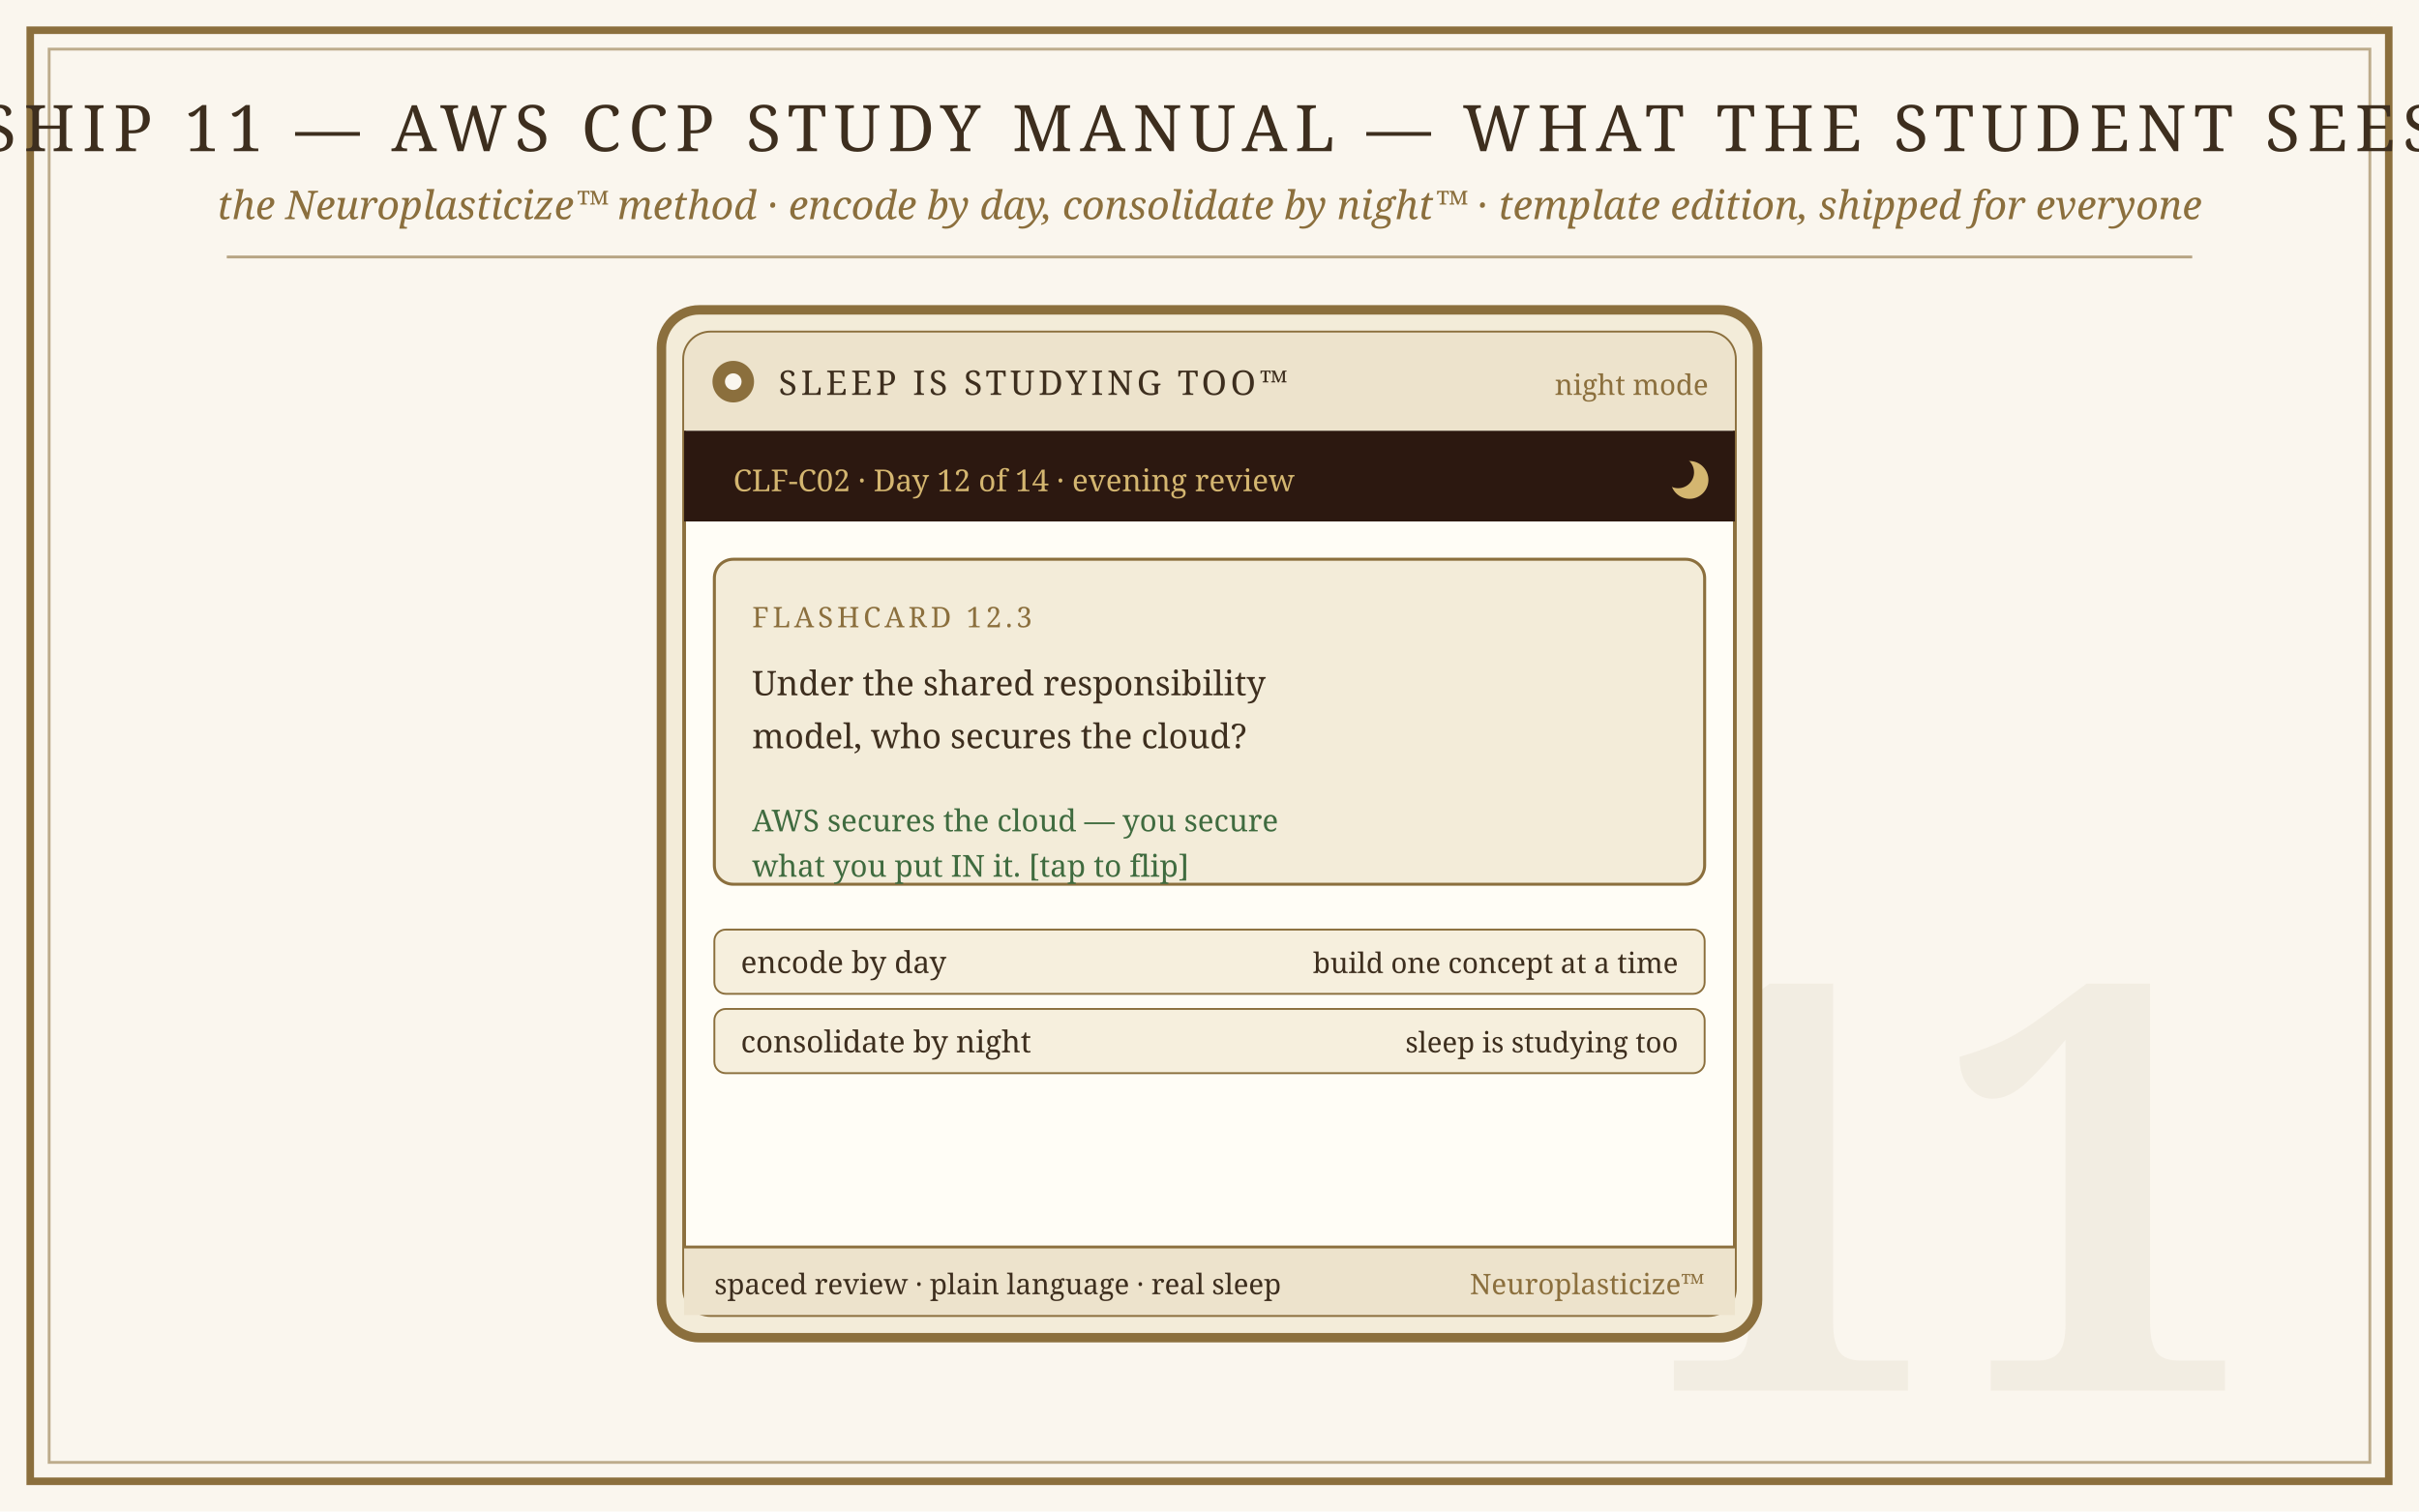
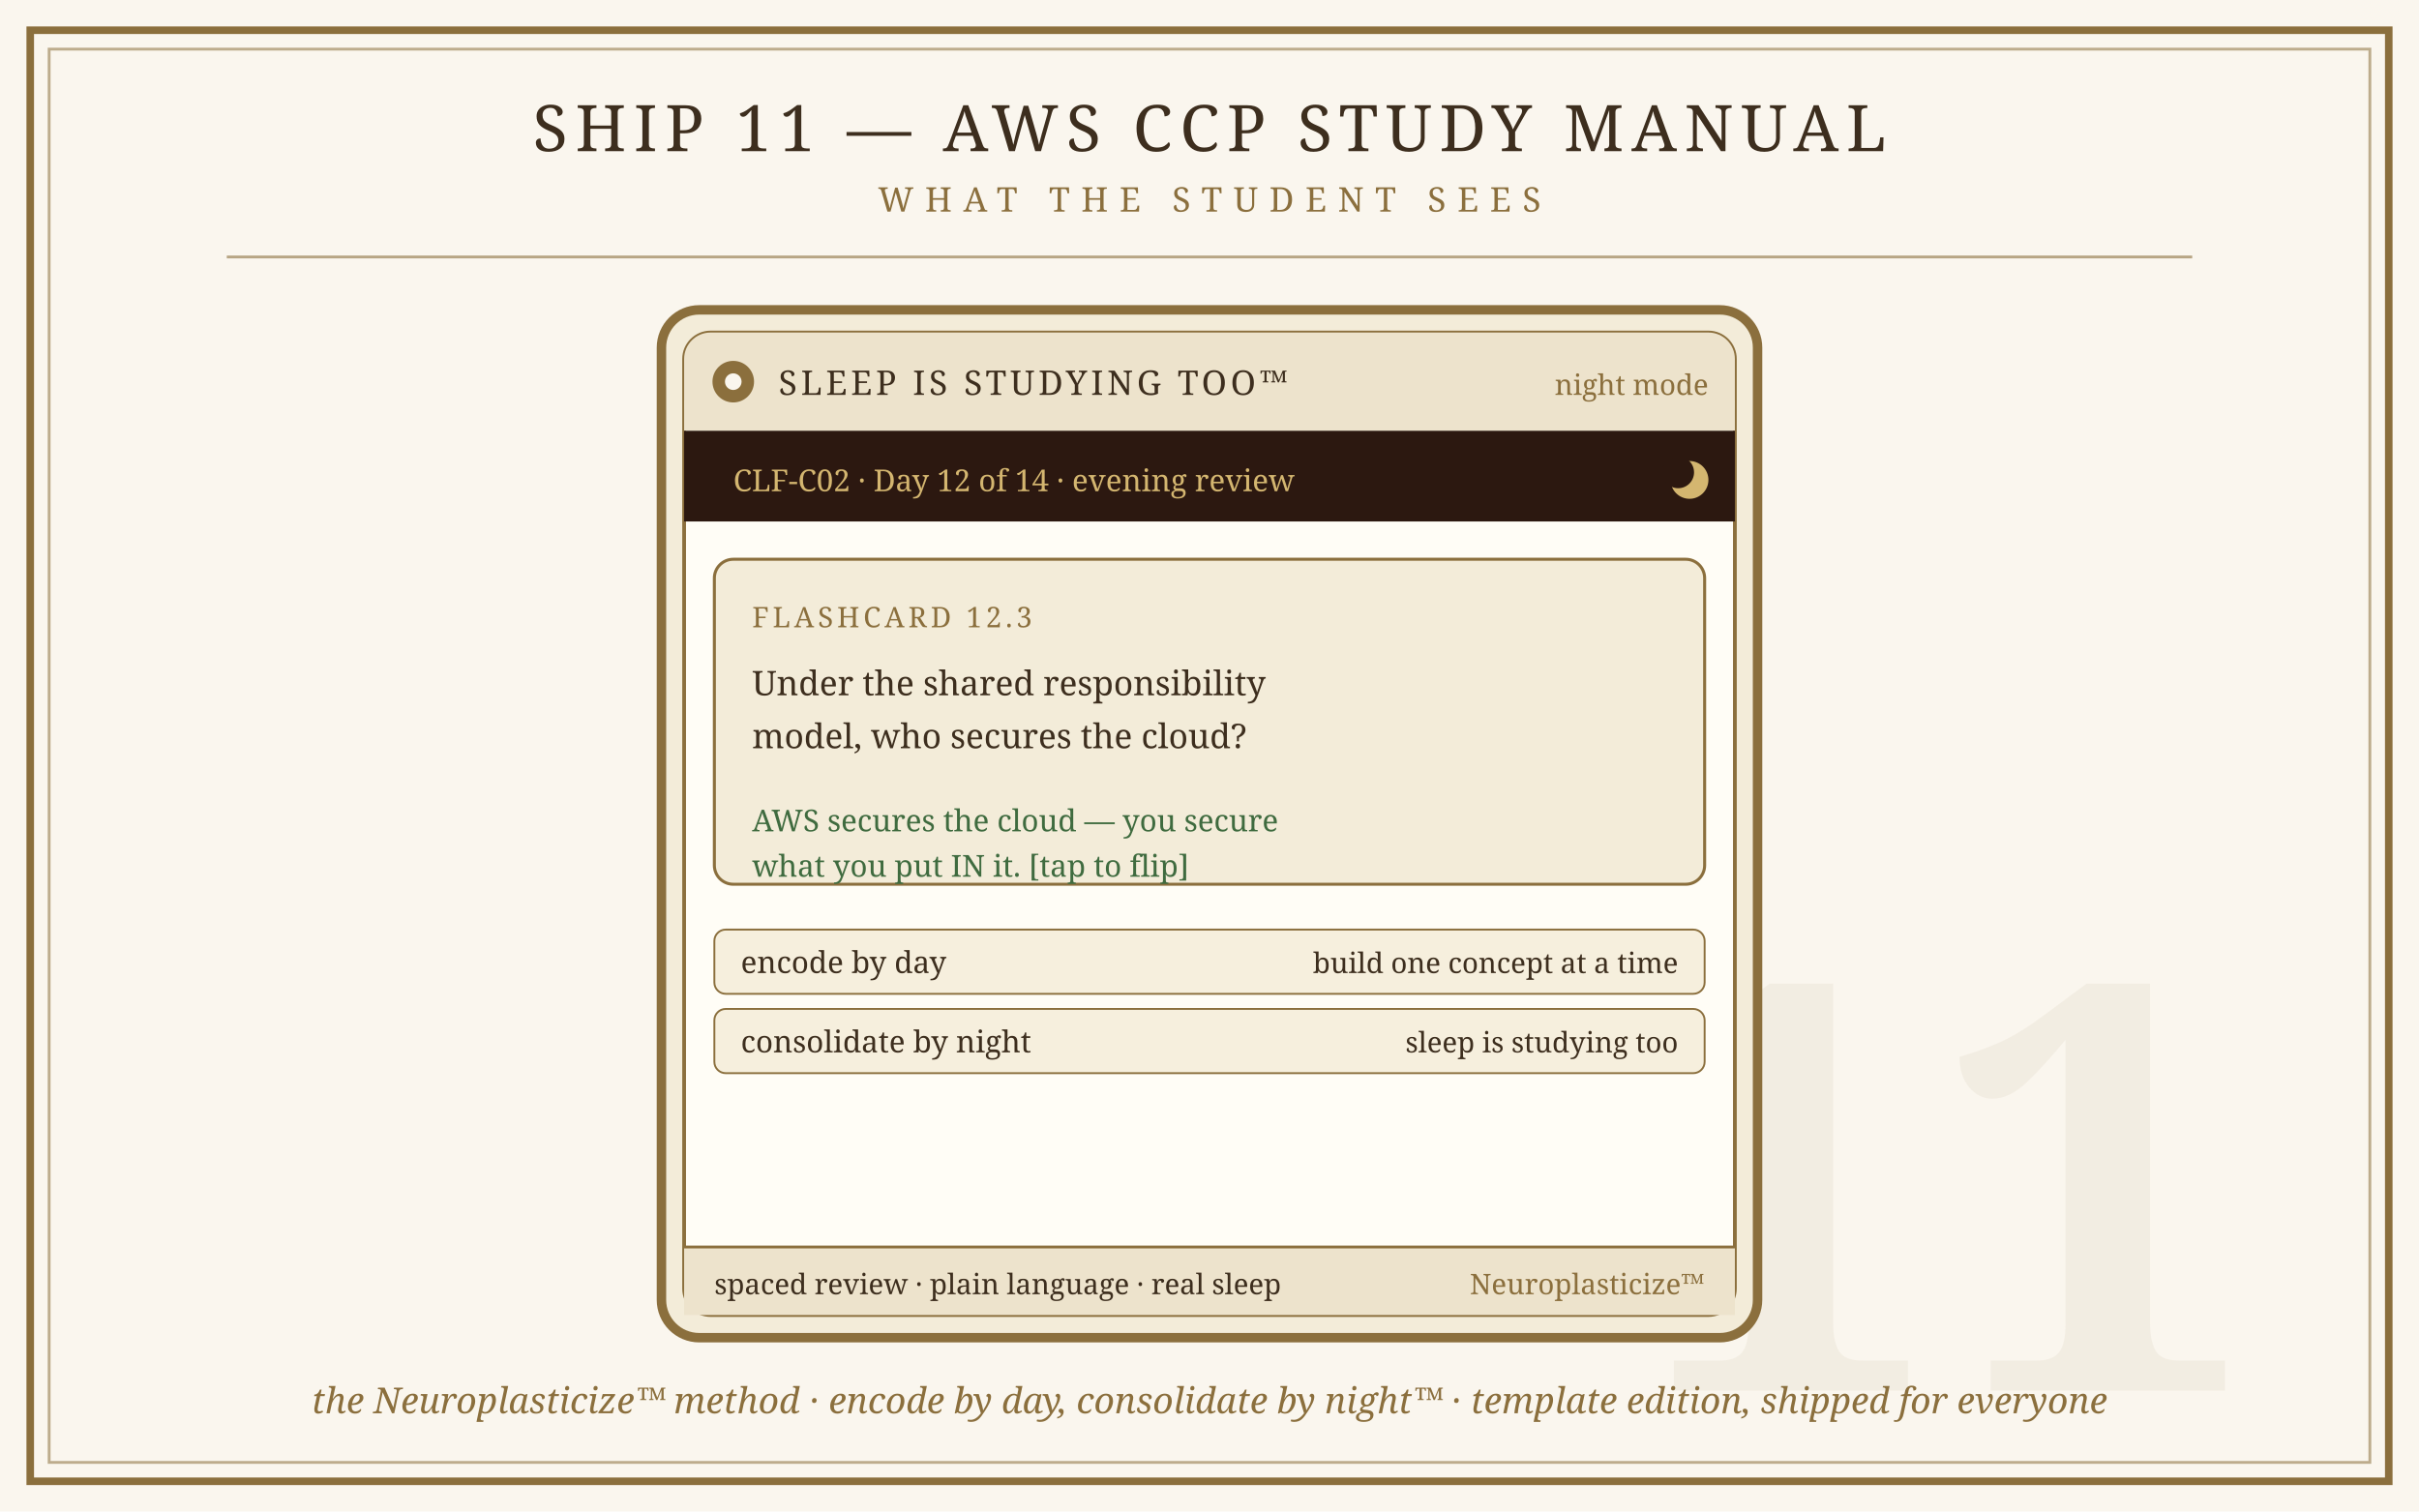
<svg xmlns="http://www.w3.org/2000/svg" viewBox="0 0 640 400" style="max-width:100%;height:auto;">
  <rect width="640" height="400" fill="#faf6ee" />
  <rect x="8" y="8" width="624" height="384" fill="none" stroke="#8b6f3d" stroke-width="2" />
  <rect x="13" y="13" width="614" height="374" fill="none" stroke="#8b6f3d" stroke-width="0.75" opacity="0.55" />
  <text x="596" y="368" text-anchor="end" font-family="Georgia, serif" font-size="150" font-weight="bold" fill="#8b6f3d" opacity="0.07">11</text>
-   <text x="320" y="40" text-anchor="middle" font-family="Georgia, serif" font-size="17" letter-spacing="2" fill="#3d2e1e">SHIP 11 — AWS CCP STUDY MANUAL — WHAT THE STUDENT SEES</text>
-   <text x="320" y="58" text-anchor="middle" font-family="Georgia, serif" font-size="10.5" font-style="italic" fill="#8b6f3d">the Neuroplasticize™ method · encode by day, consolidate by night™ · template edition, shipped for everyone</text>
+   <text x="320" y="40" text-anchor="middle" font-family="Georgia, serif" font-size="17" letter-spacing="2" fill="#3d2e1e">SHIP 11 — AWS CCP STUDY MANUAL</text>
+   <text x="320" y="56" text-anchor="middle" font-family="Georgia, serif" font-size="9" letter-spacing="3" fill="#8b6f3d">WHAT THE STUDENT SEES</text>
+   <text x="320" y="374" text-anchor="middle" font-family="Georgia, serif" font-size="9.5" font-style="italic" fill="#8b6f3d">the Neuroplasticize™ method · encode by day, consolidate by night™ · template edition, shipped for everyone</text>
  <line x1="60" y1="68" x2="580" y2="68" stroke="#8b6f3d" stroke-width="0.75" opacity="0.6" />
  <rect x="175" y="82" width="290" height="272" rx="10" fill="#f3ecd9" stroke="#8b6f3d" stroke-width="2.5" />
  <rect x="181" y="88" width="278" height="260" rx="7" fill="#fffdf6" stroke="#8b6f3d" stroke-width="1" />
  <rect x="181" y="88" width="278" height="26" rx="7" fill="#ede3cc" />
  <rect x="181" y="106" width="278" height="8" fill="#ede3cc" />
  <circle cx="194" cy="101" r="5.5" fill="#8b6f3d" />
  <circle cx="194" cy="101" r="2.2" fill="#faf6ee" />
  <text x="206" y="104.5" font-family="Georgia, serif" font-size="9" letter-spacing="1" fill="#3d2e1e">SLEEP IS STUDYING TOO™</text>
  <text x="452" y="104.5" text-anchor="end" font-family="Georgia, serif" font-size="7.5" fill="#8b6f3d">night mode</text>
  <rect x="181" y="114" width="278" height="24" fill="#2c1810" />
  <text x="194" y="130" font-family="Georgia, serif" font-size="8" fill="#d4b670">CLF-C02 · Day 12 of 14 · evening review</text>
  <rect x="189" y="148" width="262" height="86" rx="5" fill="#f3ecd9" stroke="#8b6f3d" stroke-width="0.8" />
  <text x="199" y="166" font-family="Georgia, serif" font-size="7.5" letter-spacing="1" fill="#8b6f3d">FLASHCARD 12.3</text>
  <text x="199" y="184" font-family="Georgia, serif" font-size="9" fill="#3d2e1e">Under the shared responsibility</text>
  <text x="199" y="198" font-family="Georgia, serif" font-size="9" fill="#3d2e1e">model, who secures the cloud?</text>
  <text x="199" y="220" font-family="Georgia, serif" font-size="8" fill="#3f6b3f">AWS secures the cloud — you secure</text>
  <text x="199" y="232" font-family="Georgia, serif" font-size="8" fill="#3f6b3f">what you put IN it. [tap to flip]</text>
  <rect x="189" y="246" width="262" height="17" rx="3" fill="#f6efdd" stroke="#8b6f3d" stroke-width="0.5" />
  <text x="196" y="257.5" font-family="Georgia, serif" font-size="8" fill="#3d2e1e">encode by day</text>
  <text x="444" y="257.5" text-anchor="end" font-family="Georgia, serif" font-size="7.5" fill="#3d2e1e">build one concept at a time</text>
  <rect x="189" y="267" width="262" height="17" rx="3" fill="#f6efdd" stroke="#8b6f3d" stroke-width="0.5" />
  <text x="196" y="278.5" font-family="Georgia, serif" font-size="8" fill="#3d2e1e">consolidate by night</text>
  <text x="444" y="278.5" text-anchor="end" font-family="Georgia, serif" font-size="7.5" fill="#3d2e1e">sleep is studying too</text>
  <circle cx="447" cy="127" r="5" fill="#d4b670" />
  <circle cx="444" cy="125" r="4.2" fill="#2c1810" />
  <rect x="181" y="330" width="278" height="18" fill="#ede3cc" />
  <line x1="181" y1="330" x2="459" y2="330" stroke="#8b6f3d" stroke-width="0.75" />
  <text x="189" y="342.5" font-family="Georgia, serif" font-size="7.5" fill="#3d2e1e">spaced review · plain language · real sleep</text>
  <text x="451" y="342.5" text-anchor="end" font-family="Georgia, serif" font-size="7.5" fill="#8b6f3d">Neuroplasticize™</text>
</svg>
